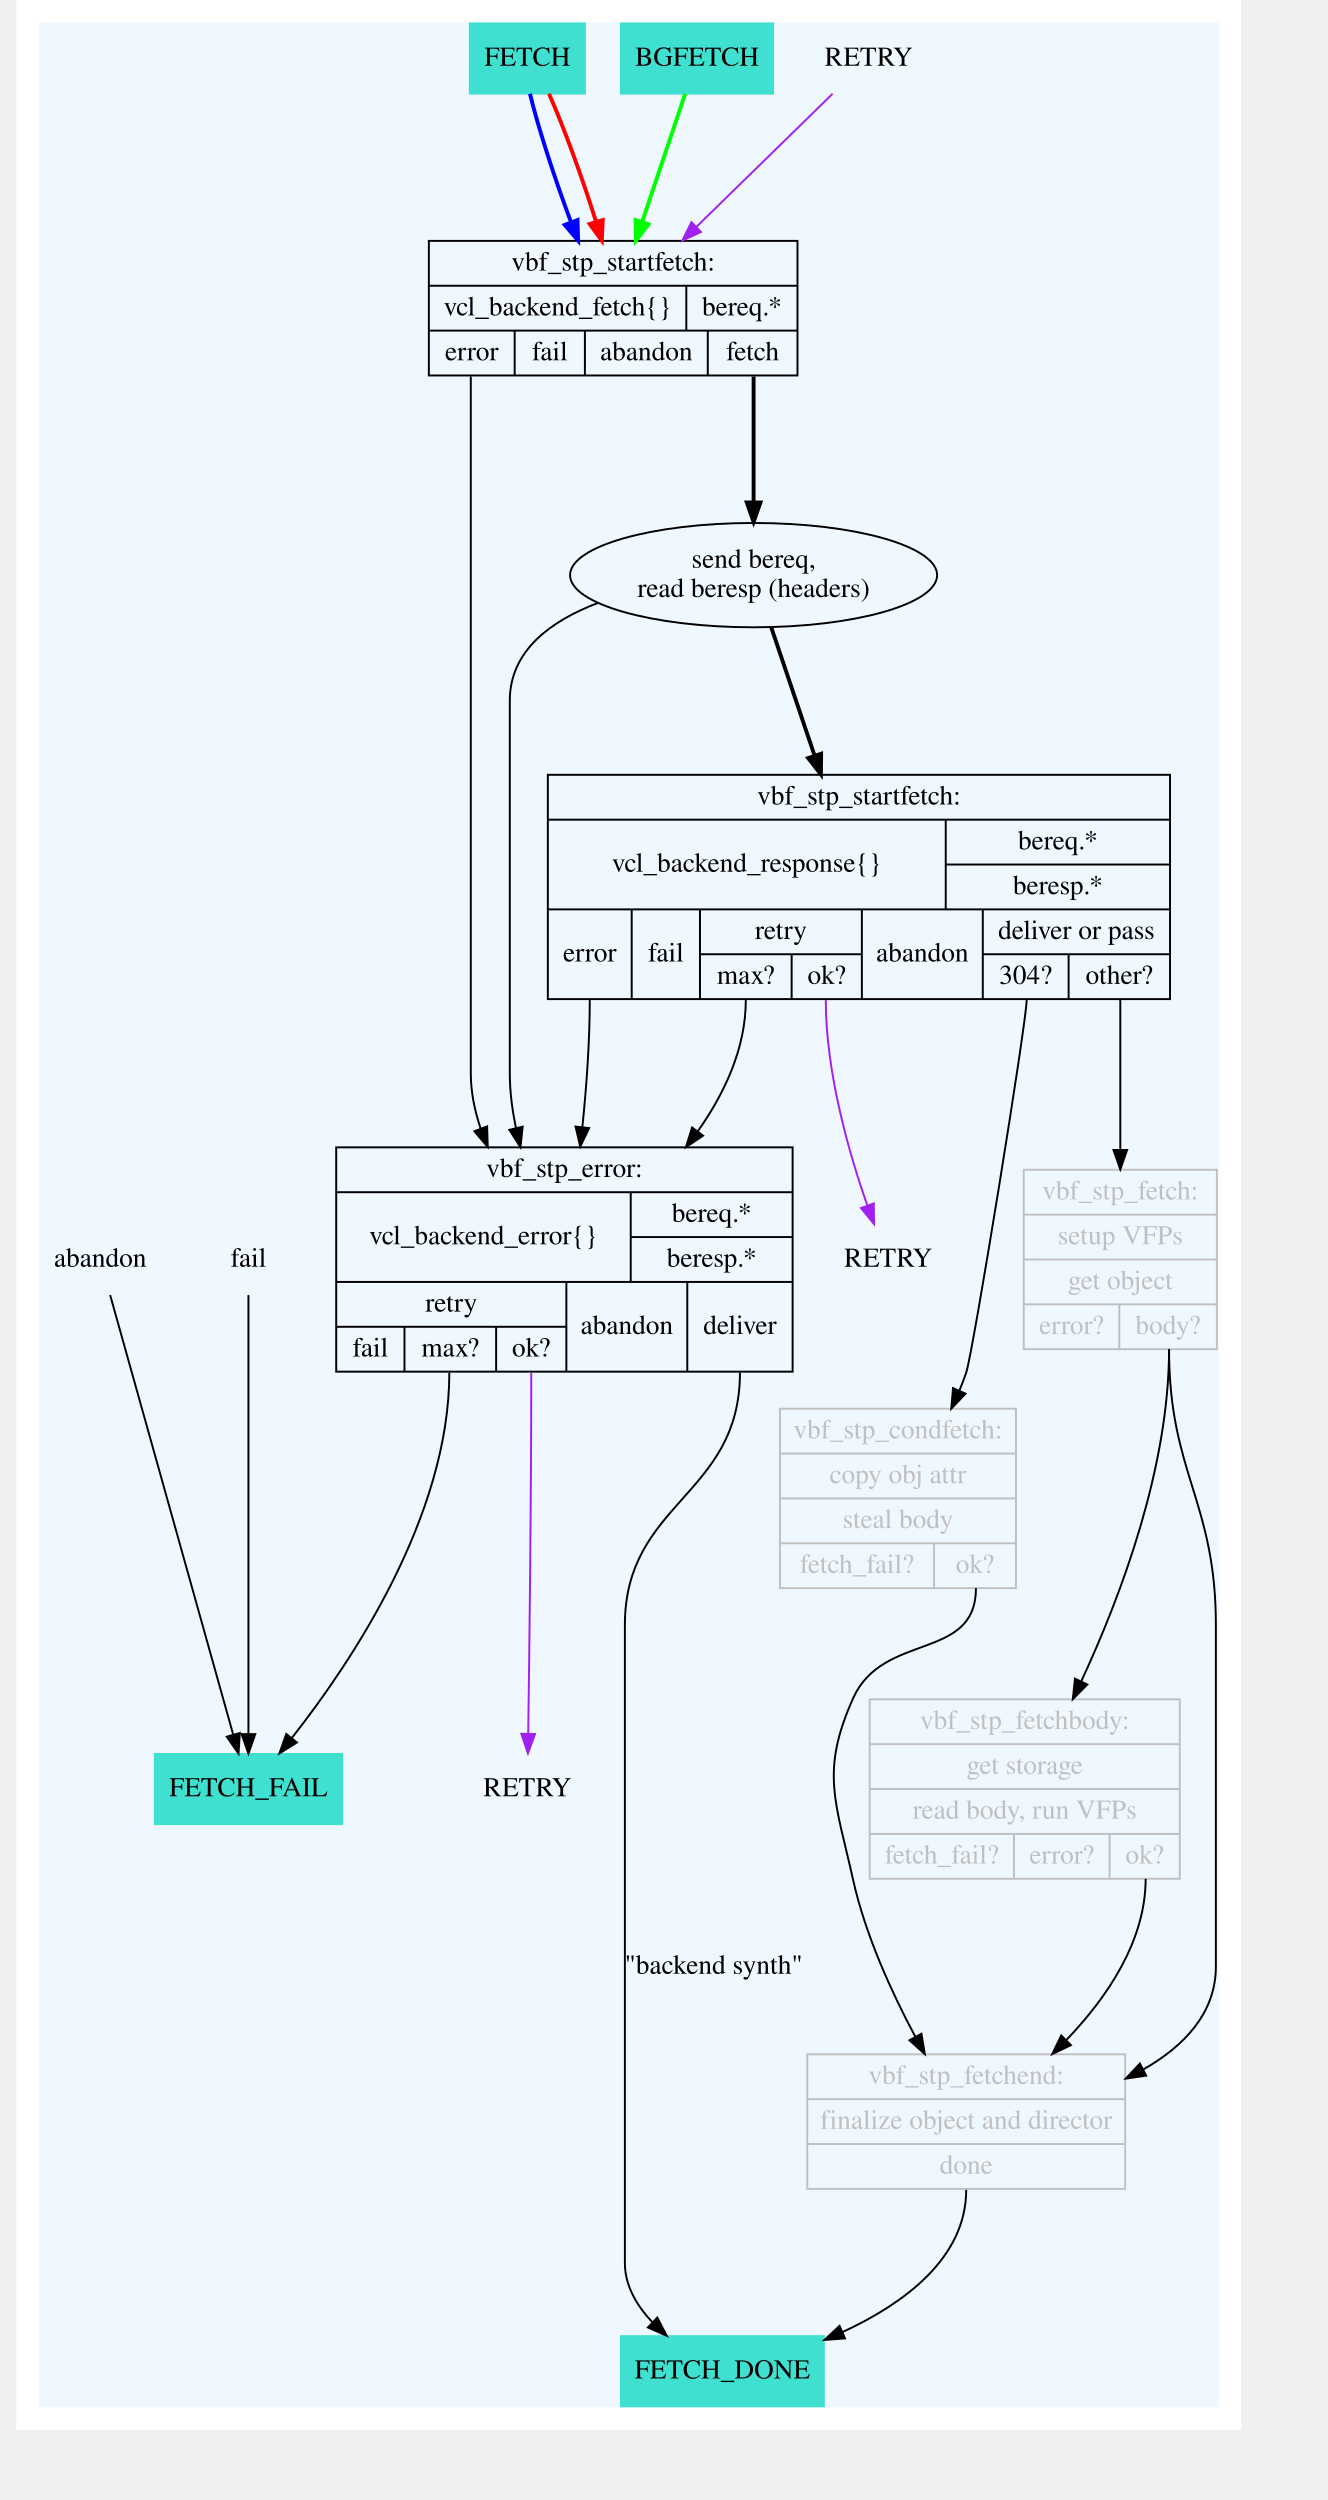
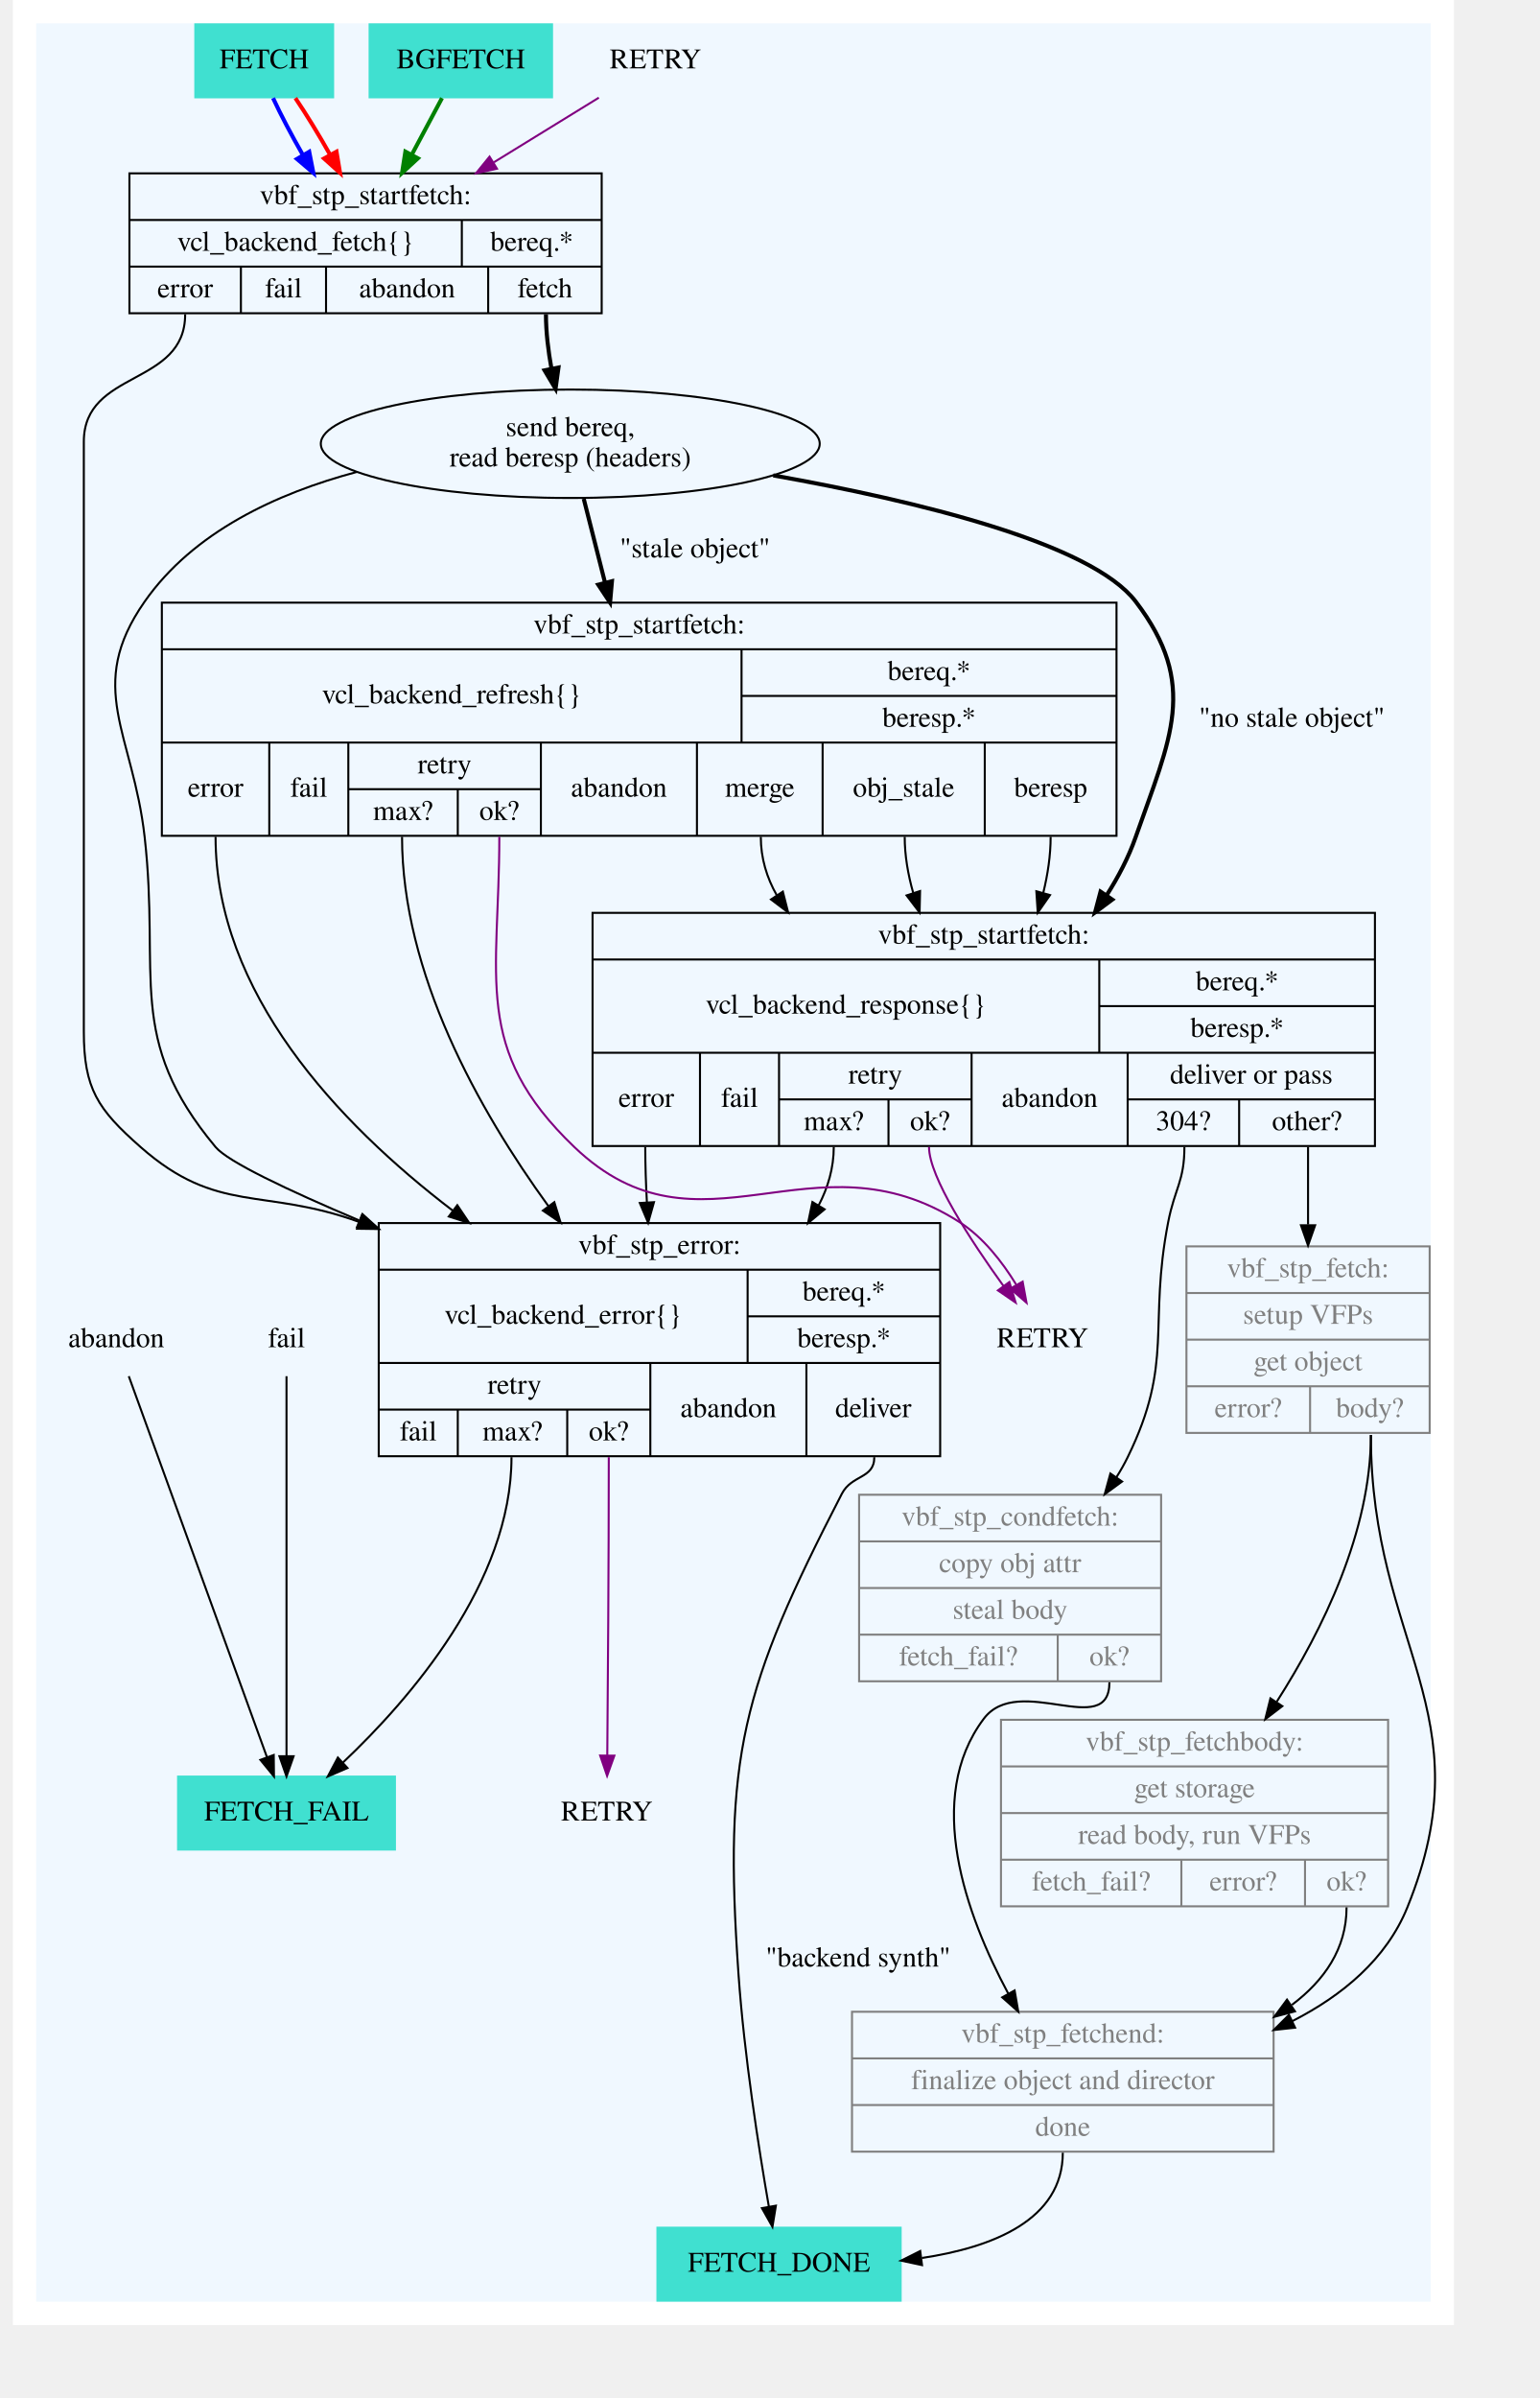
- <svg xmlns="http://www.w3.org/2000/svg" width="700pt" height="1318pt" viewBox="36.00 36.00 664.00 1281.74">
-   <g id="graph0" class="graph" transform="scale(1 1) rotate(0) translate(40 1277.74)">
-     <polygon fill="#ffffff" stroke="transparent" points="-4,4 -4,-1241.74 624,-1241.74 624,4 -4,4" />
+ <svg xmlns="http://www.w3.org/2000/svg" width="783pt" height="1219pt" viewBox="36.00 36.00 747.00 1182.74">
+   <g id="graph0" class="graph" transform="scale(1 1) rotate(0) translate(40 1178.74)">
+     <polygon fill="white" stroke="transparent" points="-4,4 -4,-1142.74 707,-1142.74 707,4 -4,4" />
    <g id="clust1" class="cluster">
-       <polygon fill="#f0f8ff" stroke="#f0f8ff" points="8,-8 8,-1229.74 612,-1229.74 612,-8 8,-8" />
+       <polygon fill="aliceblue" stroke="aliceblue" points="8,-8 8,-1130.74 695,-1130.74 695,-8 8,-8" />
    </g>
    <g id="node1" class="node">
-       <text text-anchor="middle" x="433" y="-1208.04" font-family="Times,serif" font-size="14.00" fill="#000000">RETRY</text>
+       <text text-anchor="middle" x="313" y="-1109.04" font-family="Times,serif" font-size="14.00">RETRY</text>
    </g>
    <g id="node4" class="node">
-       <polygon fill="none" stroke="#000000" points="207.5,-1049.24 207.5,-1118.24 396.5,-1118.24 396.5,-1049.24 207.5,-1049.24" />
-       <text text-anchor="middle" x="302" y="-1103.04" font-family="Times,serif" font-size="14.00" fill="#000000">vbf_stp_startfetch:</text>
-       <polyline fill="none" stroke="#000000" points="207.5,-1095.24 396.5,-1095.24 " />
-       <text text-anchor="middle" x="273.5" y="-1080.04" font-family="Times,serif" font-size="14.00" fill="#000000">vcl_backend_fetch{}</text>
-       <polyline fill="none" stroke="#000000" points="339.5,-1072.24 339.5,-1095.24 " />
-       <text text-anchor="middle" x="368" y="-1080.04" font-family="Times,serif" font-size="14.00" fill="#000000">bereq.*</text>
-       <polyline fill="none" stroke="#000000" points="207.5,-1072.24 396.5,-1072.24 " />
-       <text text-anchor="middle" x="229.5" y="-1057.04" font-family="Times,serif" font-size="14.00" fill="#000000">error</text>
-       <polyline fill="none" stroke="#000000" points="251.5,-1049.24 251.5,-1072.24 " />
-       <text text-anchor="middle" x="269.5" y="-1057.04" font-family="Times,serif" font-size="14.00" fill="#000000">fail</text>
-       <polyline fill="none" stroke="#000000" points="287.5,-1049.24 287.5,-1072.24 " />
-       <text text-anchor="middle" x="319" y="-1057.04" font-family="Times,serif" font-size="14.00" fill="#000000">abandon</text>
-       <polyline fill="none" stroke="#000000" points="350.5,-1049.24 350.5,-1072.24 " />
-       <text text-anchor="middle" x="373.5" y="-1057.04" font-family="Times,serif" font-size="14.00" fill="#000000">fetch</text>
+       <polygon fill="none" stroke="black" points="53.5,-988.24 53.5,-1057.24 286.5,-1057.24 286.5,-988.24 53.5,-988.24" />
+       <text text-anchor="middle" x="170" y="-1042.04" font-family="Times,serif" font-size="14.00">vbf_stp_startfetch:</text>
+       <polyline fill="none" stroke="black" points="53.5,-1034.24 286.5,-1034.24 " />
+       <text text-anchor="middle" x="135.5" y="-1019.04" font-family="Times,serif" font-size="14.00">vcl_backend_fetch{}</text>
+       <polyline fill="none" stroke="black" points="217.5,-1011.24 217.5,-1034.24 " />
+       <text text-anchor="middle" x="252" y="-1019.04" font-family="Times,serif" font-size="14.00">bereq.*</text>
+       <polyline fill="none" stroke="black" points="53.5,-1011.24 286.5,-1011.24 " />
+       <text text-anchor="middle" x="81" y="-996.04" font-family="Times,serif" font-size="14.00">error</text>
+       <polyline fill="none" stroke="black" points="108.5,-988.24 108.5,-1011.24 " />
+       <text text-anchor="middle" x="129.5" y="-996.04" font-family="Times,serif" font-size="14.00">fail</text>
+       <polyline fill="none" stroke="black" points="150.5,-988.24 150.5,-1011.24 " />
+       <text text-anchor="middle" x="190.5" y="-996.04" font-family="Times,serif" font-size="14.00">abandon</text>
+       <polyline fill="none" stroke="black" points="230.5,-988.24 230.5,-1011.24 " />
+       <text text-anchor="middle" x="258.5" y="-996.04" font-family="Times,serif" font-size="14.00">fetch</text>
    </g>
    <g id="edge4" class="edge">
-       <path fill="none" stroke="#a020f0" d="M414.509,-1193.672C396.421,-1175.998 368.223,-1148.447 344.583,-1125.348" />
-       <polygon fill="#a020f0" stroke="#a020f0" points="347.008,-1122.824 337.409,-1118.339 342.116,-1127.831 347.008,-1122.824" />
+       <path fill="none" stroke="purple" d="M285.09,-1094.56C270.28,-1085.45 251.44,-1073.86 233.31,-1062.7" />
+       <polygon fill="purple" stroke="purple" points="234.84,-1059.53 224.49,-1057.27 231.17,-1065.49 234.84,-1059.53" />
    </g>
    <g id="node2" class="node">
-       <polygon fill="#40e0d0" stroke="#40e0d0" points="384,-1229.74 306,-1229.74 306,-1193.74 384,-1193.74 384,-1229.74" />
-       <text text-anchor="middle" x="345" y="-1208.04" font-family="Times,serif" font-size="14.00" fill="#000000">BGFETCH</text>
+       <polygon fill="turquoise" stroke="turquoise" points="262,-1130.74 172,-1130.74 172,-1094.74 262,-1094.74 262,-1130.74" />
+       <text text-anchor="middle" x="217" y="-1109.04" font-family="Times,serif" font-size="14.00">BGFETCH</text>
    </g>
    <g id="edge1" class="edge">
-       <path fill="none" stroke="#00ff00" stroke-width="2" d="M338.93,-1193.672C333.223,-1176.684 324.451,-1150.57 316.887,-1128.056" />
-       <polygon fill="#00ff00" stroke="#00ff00" stroke-width="2" points="320.125,-1126.703 313.623,-1118.339 313.49,-1128.933 320.125,-1126.703" />
+       <path fill="none" stroke="green" stroke-width="2" d="M207.71,-1094.35C203.41,-1086.3 198.09,-1076.34 192.82,-1066.47" />
+       <polygon fill="green" stroke="green" stroke-width="2" points="195.82,-1064.65 188.02,-1057.48 189.65,-1067.95 195.82,-1064.65" />
    </g>
    <g id="node3" class="node">
-       <polygon fill="#40e0d0" stroke="#40e0d0" points="287.5,-1229.74 228.5,-1229.74 228.5,-1193.74 287.5,-1193.74 287.5,-1229.74" />
-       <text text-anchor="middle" x="258" y="-1208.04" font-family="Times,serif" font-size="14.00" fill="#000000">FETCH</text>
+       <polygon fill="turquoise" stroke="turquoise" points="154,-1130.74 86,-1130.74 86,-1094.74 154,-1094.74 154,-1130.74" />
+       <text text-anchor="middle" x="120" y="-1109.04" font-family="Times,serif" font-size="14.00">FETCH</text>
    </g>
    <g id="edge2" class="edge">
-       <path fill="none" stroke="#0000ff" stroke-width="2" d="M259.338,-1193.672C263.451,-1176.608 271.957,-1150.335 280.422,-1127.753" />
-       <polygon fill="#0000ff" stroke="#0000ff" stroke-width="2" points="283.72,-1128.929 284.034,-1118.339 277.184,-1126.421 283.72,-1128.929" />
+       <path fill="none" stroke="blue" stroke-width="2" d="M124.37,-1094.35C128.12,-1086.22 133.43,-1076.14 139.15,-1066.17" />
+       <polygon fill="blue" stroke="blue" stroke-width="2" points="142.2,-1067.88 144.24,-1057.48 136.16,-1064.34 142.2,-1067.88" />
    </g>
    <g id="edge3" class="edge">
-       <path fill="none" stroke="#ff0000" stroke-width="2" d="M269.084,-1193.672C276.668,-1176.684 286.174,-1150.57 293.224,-1128.056" />
-       <polygon fill="#ff0000" stroke="#ff0000" stroke-width="2" points="296.618,-1128.924 296.179,-1118.339 289.921,-1126.888 296.618,-1128.924" />
+       <path fill="none" stroke="red" stroke-width="2" d="M135.38,-1094.35C140.83,-1086.3 146.9,-1076.34 152.47,-1066.47" />
+       <polygon fill="red" stroke="red" stroke-width="2" points="155.66,-1067.93 157.41,-1057.48 149.53,-1064.56 155.66,-1067.93" />
    </g>
    <g id="node5" class="node">
-       <polygon fill="none" stroke="#000000" points="160,-538.5 160,-653.5 394,-653.5 394,-538.5 160,-538.5" />
-       <text text-anchor="middle" x="277" y="-638.3" font-family="Times,serif" font-size="14.00" fill="#000000">vbf_stp_error:</text>
-       <polyline fill="none" stroke="#000000" points="160,-630.5 394,-630.5 " />
-       <text text-anchor="middle" x="235.5" y="-603.8" font-family="Times,serif" font-size="14.00" fill="#000000">vcl_backend_error{}</text>
-       <polyline fill="none" stroke="#000000" points="311,-584.5 311,-630.5 " />
-       <text text-anchor="middle" x="352.5" y="-615.3" font-family="Times,serif" font-size="14.00" fill="#000000">bereq.*</text>
-       <polyline fill="none" stroke="#000000" points="311,-607.5 394,-607.5 " />
-       <text text-anchor="middle" x="352.5" y="-592.3" font-family="Times,serif" font-size="14.00" fill="#000000">beresp.*</text>
-       <polyline fill="none" stroke="#000000" points="160,-584.5 394,-584.5 " />
-       <text text-anchor="middle" x="219" y="-569.3" font-family="Times,serif" font-size="14.00" fill="#000000">retry</text>
-       <polyline fill="none" stroke="#000000" points="160,-561.5 278,-561.5 " />
-       <text text-anchor="middle" x="177.5" y="-546.3" font-family="Times,serif" font-size="14.00" fill="#000000">fail</text>
-       <polyline fill="none" stroke="#000000" points="195,-538.5 195,-561.5 " />
-       <text text-anchor="middle" x="218.5" y="-546.3" font-family="Times,serif" font-size="14.00" fill="#000000">max?</text>
-       <polyline fill="none" stroke="#000000" points="242,-538.5 242,-561.5 " />
-       <text text-anchor="middle" x="260" y="-546.3" font-family="Times,serif" font-size="14.00" fill="#000000">ok?</text>
-       <polyline fill="none" stroke="#000000" points="278,-538.5 278,-584.5 " />
-       <text text-anchor="middle" x="309" y="-557.8" font-family="Times,serif" font-size="14.00" fill="#000000">abandon</text>
-       <polyline fill="none" stroke="#000000" points="340,-538.5 340,-584.5 " />
-       <text text-anchor="middle" x="367" y="-557.8" font-family="Times,serif" font-size="14.00" fill="#000000">deliver</text>
+       <polygon fill="none" stroke="black" points="176.5,-424.5 176.5,-539.5 453.5,-539.5 453.5,-424.5 176.5,-424.5" />
+       <text text-anchor="middle" x="315" y="-524.3" font-family="Times,serif" font-size="14.00">vbf_stp_error:</text>
+       <polyline fill="none" stroke="black" points="176.5,-516.5 453.5,-516.5 " />
+       <text text-anchor="middle" x="267.5" y="-489.8" font-family="Times,serif" font-size="14.00">vcl_backend_error{}</text>
+       <polyline fill="none" stroke="black" points="358.5,-470.5 358.5,-516.5 " />
+       <text text-anchor="middle" x="406" y="-501.3" font-family="Times,serif" font-size="14.00">bereq.*</text>
+       <polyline fill="none" stroke="black" points="358.5,-493.5 453.5,-493.5 " />
+       <text text-anchor="middle" x="406" y="-478.3" font-family="Times,serif" font-size="14.00">beresp.*</text>
+       <polyline fill="none" stroke="black" points="176.5,-470.5 453.5,-470.5 " />
+       <text text-anchor="middle" x="243.5" y="-455.3" font-family="Times,serif" font-size="14.00">retry</text>
+       <polyline fill="none" stroke="black" points="176.5,-447.5 310.5,-447.5 " />
+       <text text-anchor="middle" x="196" y="-432.3" font-family="Times,serif" font-size="14.00">fail</text>
+       <polyline fill="none" stroke="black" points="215.5,-424.5 215.5,-447.5 " />
+       <text text-anchor="middle" x="242.5" y="-432.3" font-family="Times,serif" font-size="14.00">max?</text>
+       <polyline fill="none" stroke="black" points="269.5,-424.5 269.5,-447.5 " />
+       <text text-anchor="middle" x="290" y="-432.3" font-family="Times,serif" font-size="14.00">ok?</text>
+       <polyline fill="none" stroke="black" points="310.5,-424.5 310.5,-470.5 " />
+       <text text-anchor="middle" x="349" y="-443.8" font-family="Times,serif" font-size="14.00">abandon</text>
+       <polyline fill="none" stroke="black" points="387.5,-424.5 387.5,-470.5 " />
+       <text text-anchor="middle" x="420.5" y="-443.8" font-family="Times,serif" font-size="14.00">deliver</text>
    </g>
    <g id="edge5" class="edge">
-       <path fill="none" stroke="#000000" d="M229,-1048.74C229,-1032.073 229,-1027.907 229,-1011.24 229,-1011.24 229,-1011.24 229,-691.5 229,-681.928 230.949,-672.337 234.061,-663.122" />
-       <polygon fill="#000000" stroke="#000000" points="237.372,-664.262 237.692,-653.672 230.838,-661.751 237.372,-664.262" />
+       <path fill="none" stroke="black" d="M81,-987.74C81,-952.04 31,-960.57 31,-924.87 31,-924.87 31,-924.87 31,-634 31,-605.78 37.82,-595.66 59,-577 97.07,-543.46 119.32,-557.34 167,-540 167.1,-539.96 167.19,-539.93 167.29,-539.89" />
+       <polygon fill="black" stroke="black" points="168.22,-543.28 176.41,-536.56 165.81,-536.71 168.22,-543.28" />
    </g>
    <g id="node6" class="node">
-       <ellipse fill="none" stroke="#000000" cx="374" cy="-946.87" rx="94.09" ry="26.741" />
-       <text text-anchor="middle" x="374" y="-950.67" font-family="Times,serif" font-size="14.00" fill="#000000">send bereq,</text>
-       <text text-anchor="middle" x="374" y="-935.67" font-family="Times,serif" font-size="14.00" fill="#000000">read beresp (headers)</text>
+       <ellipse fill="none" stroke="black" cx="271" cy="-923.87" rx="123.07" ry="26.74" />
+       <text text-anchor="middle" x="271" y="-927.67" font-family="Times,serif" font-size="14.00">send bereq,</text>
+       <text text-anchor="middle" x="271" y="-912.67" font-family="Times,serif" font-size="14.00">read beresp (headers)</text>
    </g>
    <g id="edge6" class="edge">
-       <path fill="none" stroke="#000000" stroke-width="2" d="M374,-1048.74C374,-1027.401 374,-1003.548 374,-984.29" />
-       <polygon fill="#000000" stroke="#000000" stroke-width="2" points="377.5,-984.11 374,-974.11 370.5,-984.11 377.5,-984.11" />
+       <path fill="none" stroke="black" stroke-width="2" d="M259,-987.74C259,-978.95 260.14,-969.6 261.73,-960.86" />
+       <polygon fill="black" stroke="black" stroke-width="2" points="265.18,-961.46 263.74,-950.97 258.32,-960.07 265.18,-961.46" />
+     </g>
+     <g id="node14" class="node">
+       <polygon fill="turquoise" stroke="turquoise" points="434,-44 314,-44 314,-8 434,-8 434,-44" />
+       <text text-anchor="middle" x="374" y="-22.3" font-family="Times,serif" font-size="14.00">FETCH_DONE</text>
+     </g>
+     <g id="edge27" class="edge">
+       <path fill="none" stroke="black" d="M421,-424C421,-413.3 409.91,-415.51 405,-406 355.61,-310.24 346.47,-276.48 354,-169 356.81,-128.92 364.02,-82.94 368.97,-54.43" />
+       <polygon fill="black" stroke="black" points="372.45,-54.86 370.75,-44.41 365.56,-53.64 372.45,-54.86" />
+       <text text-anchor="middle" x="413" y="-172.8" font-family="Times,serif" font-size="14.00">"backend synth"</text>
+     </g>
+     <g id="node16" class="node">
+       <polygon fill="turquoise" stroke="turquoise" points="184.5,-266.5 77.5,-266.5 77.5,-230.5 184.5,-230.5 184.5,-266.5" />
+       <text text-anchor="middle" x="131" y="-244.8" font-family="Times,serif" font-size="14.00">FETCH_FAIL</text>
+     </g>
+     <g id="edge29" class="edge">
+       <path fill="none" stroke="black" d="M242,-424C242,-362.17 191.78,-304.57 158.9,-273.48" />
+       <polygon fill="black" stroke="black" points="161.08,-270.73 151.36,-266.53 156.34,-275.88 161.08,-270.73" />
+     </g>
+     <g id="node17" class="node">
+       <text text-anchor="middle" x="289" y="-244.8" font-family="Times,serif" font-size="14.00">RETRY</text>
+     </g>
+     <g id="edge28" class="edge">
+       <path fill="none" stroke="purple" d="M290,-424C290,-372.06 289.55,-311.42 289.26,-277.04" />
+       <polygon fill="purple" stroke="purple" points="292.75,-276.81 289.17,-266.84 285.75,-276.87 292.75,-276.81" />
+     </g>
+     <g id="edge8" class="edge">
+       <path fill="none" stroke="black" d="M165.67,-909.96C126.15,-899.42 85.02,-880.37 61,-846 31.47,-803.74 55.22,-781.23 61,-730 68.83,-660.68 51.32,-630.57 96,-577 102.02,-569.78 131.37,-555.84 166.72,-540.86" />
+       <polygon fill="black" stroke="black" points="168.46,-543.93 176.32,-536.83 165.75,-537.47 168.46,-543.93" />
+     </g>
+     <g id="node7" class="node">
+       <polygon fill="none" stroke="black" points="282,-577.5 282,-692.5 668,-692.5 668,-577.5 282,-577.5" />
+       <text text-anchor="middle" x="475" y="-677.3" font-family="Times,serif" font-size="14.00">vbf_stp_startfetch:</text>
+       <polyline fill="none" stroke="black" points="282,-669.5 668,-669.5 " />
+       <text text-anchor="middle" x="407" y="-642.8" font-family="Times,serif" font-size="14.00">vcl_backend_response{}</text>
+       <polyline fill="none" stroke="black" points="532,-623.5 532,-669.5 " />
+       <text text-anchor="middle" x="600" y="-654.3" font-family="Times,serif" font-size="14.00">bereq.*</text>
+       <polyline fill="none" stroke="black" points="532,-646.5 668,-646.5 " />
+       <text text-anchor="middle" x="600" y="-631.3" font-family="Times,serif" font-size="14.00">beresp.*</text>
+       <polyline fill="none" stroke="black" points="282,-623.5 668,-623.5 " />
+       <text text-anchor="middle" x="308.5" y="-596.8" font-family="Times,serif" font-size="14.00">error</text>
+       <polyline fill="none" stroke="black" points="335,-577.5 335,-623.5 " />
+       <text text-anchor="middle" x="354.5" y="-596.8" font-family="Times,serif" font-size="14.00">fail</text>
+       <polyline fill="none" stroke="black" points="374,-577.5 374,-623.5 " />
+       <text text-anchor="middle" x="421.5" y="-608.3" font-family="Times,serif" font-size="14.00">retry</text>
+       <polyline fill="none" stroke="black" points="374,-600.5 469,-600.5 " />
+       <text text-anchor="middle" x="401" y="-585.3" font-family="Times,serif" font-size="14.00">max?</text>
+       <polyline fill="none" stroke="black" points="428,-577.5 428,-600.5 " />
+       <text text-anchor="middle" x="448.5" y="-585.3" font-family="Times,serif" font-size="14.00">ok?</text>
+       <polyline fill="none" stroke="black" points="469,-577.5 469,-623.5 " />
+       <text text-anchor="middle" x="507.5" y="-596.8" font-family="Times,serif" font-size="14.00">abandon</text>
+       <polyline fill="none" stroke="black" points="546,-577.5 546,-623.5 " />
+       <text text-anchor="middle" x="607" y="-608.3" font-family="Times,serif" font-size="14.00">deliver or pass</text>
+       <polyline fill="none" stroke="black" points="546,-600.5 668,-600.5 " />
+       <text text-anchor="middle" x="573.5" y="-585.3" font-family="Times,serif" font-size="14.00">304?</text>
+       <polyline fill="none" stroke="black" points="601,-577.5 601,-600.5 " />
+       <text text-anchor="middle" x="634.5" y="-585.3" font-family="Times,serif" font-size="14.00">other?</text>
+     </g>
+     <g id="edge7" class="edge">
+       <path fill="none" stroke="black" stroke-width="2" d="M371.16,-908.26C441.95,-895.65 528,-874.88 550,-846 581.24,-804.99 567.03,-778.66 550,-730 546.49,-719.97 541.41,-710.21 535.52,-701.01" />
+       <polygon fill="black" stroke="black" stroke-width="2" points="538.41,-699.04 529.91,-692.73 532.62,-702.97 538.41,-699.04" />
+       <text text-anchor="middle" x="627" y="-784.3" font-family="Times,serif" font-size="14.00">"no stale object"</text>
+     </g>
+     <g id="node8" class="node">
+       <polygon fill="none" stroke="black" points="69.5,-730.5 69.5,-845.5 540.5,-845.5 540.5,-730.5 69.5,-730.5" />
+       <text text-anchor="middle" x="305" y="-830.3" font-family="Times,serif" font-size="14.00">vbf_stp_startfetch:</text>
+       <polyline fill="none" stroke="black" points="69.5,-822.5 540.5,-822.5 " />
+       <text text-anchor="middle" x="212.5" y="-795.8" font-family="Times,serif" font-size="14.00">vcl_backend_refresh{}</text>
+       <polyline fill="none" stroke="black" points="355.5,-776.5 355.5,-822.5 " />
+       <text text-anchor="middle" x="448" y="-807.3" font-family="Times,serif" font-size="14.00">bereq.*</text>
+       <polyline fill="none" stroke="black" points="355.5,-799.5 540.5,-799.5 " />
+       <text text-anchor="middle" x="448" y="-784.3" font-family="Times,serif" font-size="14.00">beresp.*</text>
+       <polyline fill="none" stroke="black" points="69.5,-776.5 540.5,-776.5 " />
+       <text text-anchor="middle" x="96" y="-749.8" font-family="Times,serif" font-size="14.00">error</text>
+       <polyline fill="none" stroke="black" points="122.5,-730.5 122.5,-776.5 " />
+       <text text-anchor="middle" x="142" y="-749.8" font-family="Times,serif" font-size="14.00">fail</text>
+       <polyline fill="none" stroke="black" points="161.5,-730.5 161.5,-776.5 " />
+       <text text-anchor="middle" x="209" y="-761.3" font-family="Times,serif" font-size="14.00">retry</text>
+       <polyline fill="none" stroke="black" points="161.5,-753.5 256.5,-753.5 " />
+       <text text-anchor="middle" x="188.5" y="-738.3" font-family="Times,serif" font-size="14.00">max?</text>
+       <polyline fill="none" stroke="black" points="215.5,-730.5 215.5,-753.5 " />
+       <text text-anchor="middle" x="236" y="-738.3" font-family="Times,serif" font-size="14.00">ok?</text>
+       <polyline fill="none" stroke="black" points="256.5,-730.5 256.5,-776.5 " />
+       <text text-anchor="middle" x="295" y="-749.8" font-family="Times,serif" font-size="14.00">abandon</text>
+       <polyline fill="none" stroke="black" points="333.5,-730.5 333.5,-776.5 " />
+       <text text-anchor="middle" x="364.5" y="-749.8" font-family="Times,serif" font-size="14.00">merge</text>
+       <polyline fill="none" stroke="black" points="395.5,-730.5 395.5,-776.5 " />
+       <text text-anchor="middle" x="435.5" y="-749.8" font-family="Times,serif" font-size="14.00">obj_stale</text>
+       <polyline fill="none" stroke="black" points="475.5,-730.5 475.5,-776.5 " />
+       <text text-anchor="middle" x="508" y="-749.8" font-family="Times,serif" font-size="14.00">beresp</text>
+     </g>
+     <g id="edge9" class="edge">
+       <path fill="none" stroke="black" stroke-width="2" d="M277.64,-896.74C280.65,-884.87 284.37,-870.23 288.08,-855.61" />
+       <polygon fill="black" stroke="black" stroke-width="2" points="291.57,-856.08 290.64,-845.53 284.79,-854.36 291.57,-856.08" />
+       <text text-anchor="middle" x="332.5" y="-867.8" font-family="Times,serif" font-size="14.00">"stale object"</text>
+     </g>
+     <g id="edge16" class="edge">
+       <path fill="none" stroke="black" d="M308,-577C308,-568.2 308.31,-558.95 308.8,-549.83" />
+       <polygon fill="black" stroke="black" points="312.3,-549.81 309.42,-539.62 305.32,-549.39 312.3,-549.81" />
+     </g>
+     <g id="edge18" class="edge">
+       <path fill="none" stroke="black" d="M401,-577C401,-566.71 398.16,-557.06 393.52,-548.16" />
+       <polygon fill="black" stroke="black" points="396.47,-546.27 388.31,-539.5 390.47,-549.88 396.47,-546.27" />
+     </g>
+     <g id="node9" class="node">
+       <text text-anchor="middle" x="504" y="-478.3" font-family="Times,serif" font-size="14.00">RETRY</text>
+     </g>
+     <g id="edge17" class="edge">
+       <path fill="none" stroke="purple" d="M448,-577C448,-562.26 468.58,-530.85 484.78,-508.4" />
+       <polygon fill="purple" stroke="purple" points="487.64,-510.42 490.73,-500.28 481.99,-506.28 487.64,-510.42" />
+     </g>
+     <g id="node10" class="node">
+       <polygon fill="none" stroke="grey" points="413.5,-313.5 413.5,-405.5 562.5,-405.5 562.5,-313.5 413.5,-313.5" />
+       <text text-anchor="middle" x="488" y="-390.3" font-family="Times,serif" font-size="14.00" fill="grey">vbf_stp_condfetch:</text>
+       <polyline fill="none" stroke="grey" points="413.5,-382.5 562.5,-382.5 " />
+       <text text-anchor="middle" x="488" y="-367.3" font-family="Times,serif" font-size="14.00" fill="grey">copy obj attr</text>
+       <polyline fill="none" stroke="grey" points="413.5,-359.5 562.5,-359.5 " />
+       <text text-anchor="middle" x="488" y="-344.3" font-family="Times,serif" font-size="14.00" fill="grey">steal body</text>
+       <polyline fill="none" stroke="grey" points="413.5,-336.5 562.5,-336.5 " />
+       <text text-anchor="middle" x="462.5" y="-321.3" font-family="Times,serif" font-size="14.00" fill="grey">fetch_fail?</text>
+       <polyline fill="none" stroke="grey" points="511.5,-313.5 511.5,-336.5 " />
+       <text text-anchor="middle" x="537" y="-321.3" font-family="Times,serif" font-size="14.00" fill="grey">ok?</text>
+     </g>
+     <g id="edge19" class="edge">
+       <path fill="none" stroke="black" d="M574,-577C574,-560.18 569.21,-556.52 566,-540 556.03,-488.64 569.01,-470.98 546,-424 544.36,-420.65 542.49,-417.35 540.45,-414.13" />
+       <polygon fill="black" stroke="black" points="543.24,-412.01 534.68,-405.76 537.48,-415.98 543.24,-412.01" />
+     </g>
+     <g id="node11" class="node">
+       <polygon fill="none" stroke="grey" points="575,-436 575,-528 695,-528 695,-436 575,-436" />
+       <text text-anchor="middle" x="635" y="-512.8" font-family="Times,serif" font-size="14.00" fill="grey">vbf_stp_fetch:</text>
+       <polyline fill="none" stroke="grey" points="575,-505 695,-505 " />
+       <text text-anchor="middle" x="635" y="-489.8" font-family="Times,serif" font-size="14.00" fill="grey">setup VFPs</text>
+       <polyline fill="none" stroke="grey" points="575,-482 695,-482 " />
+       <text text-anchor="middle" x="635" y="-466.8" font-family="Times,serif" font-size="14.00" fill="grey">get object</text>
+       <polyline fill="none" stroke="grey" points="575,-459 695,-459 " />
+       <text text-anchor="middle" x="605.5" y="-443.8" font-family="Times,serif" font-size="14.00" fill="grey">error?</text>
+       <polyline fill="none" stroke="grey" points="636,-436 636,-459 " />
+       <text text-anchor="middle" x="665.5" y="-443.8" font-family="Times,serif" font-size="14.00" fill="grey">body?</text>
+     </g>
+     <g id="edge20" class="edge">
+       <path fill="none" stroke="black" d="M635,-577C635,-564.63 635,-551.35 635,-538.78" />
+       <polygon fill="black" stroke="black" points="638.5,-538.42 635,-528.42 631.5,-538.42 638.5,-538.42" />
+     </g>
+     <g id="edge10" class="edge">
+       <path fill="none" stroke="black" d="M96,-730C96,-653.23 155.96,-589.18 213.13,-545.55" />
+       <polygon fill="black" stroke="black" points="215.26,-548.32 221.17,-539.53 211.07,-542.72 215.26,-548.32" />
+     </g>
+     <g id="edge12" class="edge">
+       <path fill="none" stroke="black" d="M188,-730C188,-662.68 225.77,-595.32 260.12,-547.99" />
+       <polygon fill="black" stroke="black" points="263.13,-549.81 266.26,-539.69 257.5,-545.65 263.13,-549.81" />
+     </g>
+     <g id="edge13" class="edge">
+       <path fill="none" stroke="black" d="M365,-730C365,-719.45 367.96,-709.83 372.91,-701.12" />
+       <polygon fill="black" stroke="black" points="375.88,-702.98 378.49,-692.72 370.04,-699.11 375.88,-702.98" />
+     </g>
+     <g id="edge14" class="edge">
+       <path fill="none" stroke="black" d="M508,-730C508,-720.85 506.59,-711.48 504.36,-702.35" />
+       <polygon fill="black" stroke="black" points="507.69,-701.27 501.64,-692.58 500.95,-703.15 507.69,-701.27" />
+     </g>
+     <g id="edge15" class="edge">
+       <path fill="none" stroke="black" d="M436,-730C436,-720.79 437.62,-711.43 440.19,-702.36" />
+       <polygon fill="black" stroke="black" points="443.58,-703.26 443.34,-692.67 436.92,-701.1 443.58,-703.26" />
+     </g>
+     <g id="edge11" class="edge">
+       <path fill="none" stroke="purple" d="M236,-730C236,-660.04 222.43,-625.35 273,-577 335.18,-517.55 390.56,-586.41 463,-540 474.71,-532.5 484.12,-520.37 490.96,-509.22" />
+       <polygon fill="purple" stroke="purple" points="494.19,-510.63 496.1,-500.21 488.1,-507.17 494.19,-510.63" />
    </g>
    <g id="node13" class="node">
-       <polygon fill="#40e0d0" stroke="#40e0d0" points="410,-44 306,-44 306,-8 410,-8 410,-44" />
-       <text text-anchor="middle" x="358" y="-22.3" font-family="Times,serif" font-size="14.00" fill="#000000">FETCH_DONE</text>
-     </g>
-     <g id="edge20" class="edge">
-       <path fill="none" stroke="#000000" d="M367,-538C367,-474.752 308,-471.748 308,-408.5 308,-408.5 308,-408.5 308,-81.5 308,-69.864 314.141,-59.568 322.119,-51.101" />
-       <polygon fill="#000000" stroke="#000000" points="324.622,-53.551 329.495,-44.143 319.819,-48.459 324.622,-53.551" />
-       <text text-anchor="middle" x="353.5" y="-229.8" font-family="Times,serif" font-size="14.00" fill="#000000">"backend synth"</text>
+       <polygon fill="none" stroke="grey" points="410,-81.5 410,-150.5 618,-150.5 618,-81.5 410,-81.5" />
+       <text text-anchor="middle" x="514" y="-135.3" font-family="Times,serif" font-size="14.00" fill="grey">vbf_stp_fetchend:</text>
+       <polyline fill="none" stroke="grey" points="410,-127.5 618,-127.5 " />
+       <text text-anchor="middle" x="514" y="-112.3" font-family="Times,serif" font-size="14.00" fill="grey">finalize object and director</text>
+       <polyline fill="none" stroke="grey" points="410,-104.5 618,-104.5 " />
+       <text text-anchor="middle" x="514" y="-89.3" font-family="Times,serif" font-size="14.00" fill="grey">done</text>
+     </g>
+     <g id="edge25" class="edge">
+       <path fill="none" stroke="black" d="M537,-313C537,-284.31 492.23,-317.94 475,-295 445.45,-255.66 466.2,-198.42 487.04,-159.55" />
+       <polygon fill="black" stroke="black" points="490.23,-161.01 492.03,-150.57 484.11,-157.61 490.23,-161.01" />
+     </g>
+     <g id="node12" class="node">
+       <polygon fill="none" stroke="grey" points="483.5,-202.5 483.5,-294.5 674.5,-294.5 674.5,-202.5 483.5,-202.5" />
+       <text text-anchor="middle" x="579" y="-279.3" font-family="Times,serif" font-size="14.00" fill="grey">vbf_stp_fetchbody:</text>
+       <polyline fill="none" stroke="grey" points="483.5,-271.5 674.5,-271.5 " />
+       <text text-anchor="middle" x="579" y="-256.3" font-family="Times,serif" font-size="14.00" fill="grey">get storage</text>
+       <polyline fill="none" stroke="grey" points="483.5,-248.5 674.5,-248.5 " />
+       <text text-anchor="middle" x="579" y="-233.3" font-family="Times,serif" font-size="14.00" fill="grey">read body, run VFPs</text>
+       <polyline fill="none" stroke="grey" points="483.5,-225.5 674.5,-225.5 " />
+       <text text-anchor="middle" x="528" y="-210.3" font-family="Times,serif" font-size="14.00" fill="grey">fetch_fail?</text>
+       <polyline fill="none" stroke="grey" points="572.5,-202.5 572.5,-225.5 " />
+       <text text-anchor="middle" x="603" y="-210.3" font-family="Times,serif" font-size="14.00" fill="grey">error?</text>
+       <polyline fill="none" stroke="grey" points="633.5,-202.5 633.5,-225.5 " />
+       <text text-anchor="middle" x="654" y="-210.3" font-family="Times,serif" font-size="14.00" fill="grey">ok?</text>
+     </g>
+     <g id="edge22" class="edge">
+       <path fill="none" stroke="black" d="M666,-435C666,-387.45 642.28,-338.98 619.61,-303.52" />
+       <polygon fill="black" stroke="black" points="622.3,-301.23 613.88,-294.79 616.44,-305.07 622.3,-301.23" />
+     </g>
+     <g id="edge23" class="edge">
+       <path fill="none" stroke="black" d="M666,-435C666,-331.14 723.01,-298.26 684,-202 673.62,-176.4 651.85,-158.45 627.25,-145.89" />
+       <polygon fill="black" stroke="black" points="628.61,-142.66 618.08,-141.5 625.59,-148.97 628.61,-142.66" />
+     </g>
+     <g id="edge21" class="edge">
+       <path fill="none" stroke="black" d="M654,-202C654,-181.54 642.94,-165.87 627.04,-153.9" />
+       <polygon fill="black" stroke="black" points="628.55,-150.7 618.31,-147.98 624.62,-156.49 628.55,-150.7" />
+     </g>
+     <g id="edge24" class="edge">
+       <path fill="none" stroke="black" d="M514,-81C514,-47.81 479.32,-34.28 444.47,-29.06" />
+       <polygon fill="black" stroke="black" points="444.55,-25.54 434.19,-27.75 443.66,-32.49 444.55,-25.54" />
    </g>
    <g id="node15" class="node">
-       <polygon fill="#40e0d0" stroke="#40e0d0" points="163,-342.5 67,-342.5 67,-306.5 163,-306.5 163,-342.5" />
-       <text text-anchor="middle" x="115" y="-320.8" font-family="Times,serif" font-size="14.00" fill="#000000">FETCH_FAIL</text>
-     </g>
-     <g id="edge22" class="edge">
-       <path fill="none" stroke="#000000" d="M218,-538C218,-464.349 167.662,-389.333 137.367,-350.856" />
-       <polygon fill="#000000" stroke="#000000" points="139.861,-348.371 130.868,-342.769 134.404,-352.756 139.861,-348.371" />
-     </g>
-     <g id="node16" class="node">
-       <text text-anchor="middle" x="258" y="-320.8" font-family="Times,serif" font-size="14.00" fill="#000000">RETRY</text>
-     </g>
-     <g id="edge21" class="edge">
-       <path fill="none" stroke="#a020f0" d="M260,-538C260,-471.648 259.022,-393.701 258.434,-352.815" />
-       <polygon fill="#a020f0" stroke="#a020f0" points="261.933,-352.725 258.287,-342.777 254.934,-352.828 261.933,-352.725" />
-     </g>
-     <g id="edge8" class="edge">
-       <path fill="none" stroke="#000000" d="M294.128,-932.588C269.63,-923.27 249,-907.886 249,-882.5 249,-882.5 249,-882.5 249,-691.5 249,-682.301 250.211,-672.797 252.13,-663.514" />
-       <polygon fill="#000000" stroke="#000000" points="255.59,-664.087 254.465,-653.552 248.775,-662.489 255.59,-664.087" />
-     </g>
-     <g id="node7" class="node">
-       <polygon fill="none" stroke="#000000" points="268.5,-729.5 268.5,-844.5 587.5,-844.5 587.5,-729.5 268.5,-729.5" />
-       <text text-anchor="middle" x="428" y="-829.3" font-family="Times,serif" font-size="14.00" fill="#000000">vbf_stp_startfetch:</text>
-       <polyline fill="none" stroke="#000000" points="268.5,-821.5 587.5,-821.5 " />
-       <text text-anchor="middle" x="370.5" y="-794.8" font-family="Times,serif" font-size="14.00" fill="#000000">vcl_backend_response{}</text>
-       <polyline fill="none" stroke="#000000" points="472.5,-775.5 472.5,-821.5 " />
-       <text text-anchor="middle" x="530" y="-806.3" font-family="Times,serif" font-size="14.00" fill="#000000">bereq.*</text>
-       <polyline fill="none" stroke="#000000" points="472.5,-798.5 587.5,-798.5 " />
-       <text text-anchor="middle" x="530" y="-783.3" font-family="Times,serif" font-size="14.00" fill="#000000">beresp.*</text>
-       <polyline fill="none" stroke="#000000" points="268.5,-775.5 587.5,-775.5 " />
-       <text text-anchor="middle" x="290" y="-748.8" font-family="Times,serif" font-size="14.00" fill="#000000">error</text>
-       <polyline fill="none" stroke="#000000" points="311.5,-729.5 311.5,-775.5 " />
-       <text text-anchor="middle" x="329" y="-748.8" font-family="Times,serif" font-size="14.00" fill="#000000">fail</text>
-       <polyline fill="none" stroke="#000000" points="346.5,-729.5 346.5,-775.5 " />
-       <text text-anchor="middle" x="388" y="-760.3" font-family="Times,serif" font-size="14.00" fill="#000000">retry</text>
-       <polyline fill="none" stroke="#000000" points="346.5,-752.5 429.5,-752.5 " />
-       <text text-anchor="middle" x="370" y="-737.3" font-family="Times,serif" font-size="14.00" fill="#000000">max?</text>
-       <polyline fill="none" stroke="#000000" points="393.5,-729.5 393.5,-752.5 " />
-       <text text-anchor="middle" x="411.5" y="-737.3" font-family="Times,serif" font-size="14.00" fill="#000000">ok?</text>
-       <polyline fill="none" stroke="#000000" points="429.5,-729.5 429.5,-775.5 " />
-       <text text-anchor="middle" x="460.5" y="-748.8" font-family="Times,serif" font-size="14.00" fill="#000000">abandon</text>
-       <polyline fill="none" stroke="#000000" points="491.5,-729.5 491.5,-775.5 " />
-       <text text-anchor="middle" x="539.5" y="-760.3" font-family="Times,serif" font-size="14.00" fill="#000000">deliver or pass</text>
-       <polyline fill="none" stroke="#000000" points="491.5,-752.5 587.5,-752.5 " />
-       <text text-anchor="middle" x="513.5" y="-737.3" font-family="Times,serif" font-size="14.00" fill="#000000">304?</text>
-       <polyline fill="none" stroke="#000000" points="535.5,-729.5 535.5,-752.5 " />
-       <text text-anchor="middle" x="561.5" y="-737.3" font-family="Times,serif" font-size="14.00" fill="#000000">other?</text>
-     </g>
-     <g id="edge7" class="edge">
-       <path fill="none" stroke="#000000" stroke-width="2" d="M383.038,-920.111C389.134,-902.064 397.465,-877.399 405.301,-854.203" />
-       <polygon fill="#000000" stroke="#000000" stroke-width="2" points="408.62,-855.314 408.504,-844.719 401.988,-853.073 408.62,-855.314" />
-     </g>
-     <g id="edge9" class="edge">
-       <path fill="none" stroke="#000000" d="M290,-729C290,-707.766 288.338,-684.716 286.203,-663.861" />
-       <polygon fill="#000000" stroke="#000000" points="289.672,-663.386 285.122,-653.818 282.713,-664.135 289.672,-663.386" />
-     </g>
-     <g id="edge11" class="edge">
-       <path fill="none" stroke="#000000" d="M370,-729C370,-704.608 359.364,-681.503 345.287,-661.605" />
-       <polygon fill="#000000" stroke="#000000" points="348.076,-659.49 339.291,-653.568 342.465,-663.676 348.076,-659.49" />
-     </g>
-     <g id="node8" class="node">
-       <text text-anchor="middle" x="443" y="-592.3" font-family="Times,serif" font-size="14.00" fill="#000000">RETRY</text>
-     </g>
-     <g id="edge10" class="edge">
-       <path fill="none" stroke="#a020f0" d="M411,-729C411,-691.726 423.028,-650.165 432.335,-623.584" />
-       <polygon fill="#a020f0" stroke="#a020f0" points="435.63,-624.765 435.739,-614.17 429.047,-622.385 435.63,-624.765" />
-     </g>
-     <g id="node9" class="node">
-       <polygon fill="none" stroke="#c0c0c0" points="387.5,-427.5 387.5,-519.5 508.5,-519.5 508.5,-427.5 387.5,-427.5" />
-       <text text-anchor="middle" x="448" y="-504.3" font-family="Times,serif" font-size="14.00" fill="#c0c0c0">vbf_stp_condfetch:</text>
-       <polyline fill="none" stroke="#c0c0c0" points="387.5,-496.5 508.5,-496.5 " />
-       <text text-anchor="middle" x="448" y="-481.3" font-family="Times,serif" font-size="14.00" fill="#c0c0c0">copy obj attr</text>
-       <polyline fill="none" stroke="#c0c0c0" points="387.5,-473.5 508.5,-473.5 " />
-       <text text-anchor="middle" x="448" y="-458.3" font-family="Times,serif" font-size="14.00" fill="#c0c0c0">steal body</text>
-       <polyline fill="none" stroke="#c0c0c0" points="387.5,-450.5 508.5,-450.5 " />
-       <text text-anchor="middle" x="427" y="-435.3" font-family="Times,serif" font-size="14.00" fill="#c0c0c0">fetch_fail?</text>
-       <polyline fill="none" stroke="#c0c0c0" points="466.5,-427.5 466.5,-450.5 " />
-       <text text-anchor="middle" x="487.5" y="-435.3" font-family="Times,serif" font-size="14.00" fill="#c0c0c0">ok?</text>
-     </g>
-     <g id="edge12" class="edge">
-       <path fill="none" stroke="#000000" d="M514,-729C514,-718.25 486.474,-548.173 483,-538 481.95,-534.926 480.762,-531.823 479.474,-528.73" />
-       <polygon fill="#000000" stroke="#000000" points="482.628,-527.208 475.347,-519.511 476.239,-530.068 482.628,-527.208" />
-     </g>
-     <g id="node10" class="node">
-       <polygon fill="none" stroke="#c0c0c0" points="512.5,-550 512.5,-642 611.5,-642 611.5,-550 512.5,-550" />
-       <text text-anchor="middle" x="562" y="-626.8" font-family="Times,serif" font-size="14.00" fill="#c0c0c0">vbf_stp_fetch:</text>
-       <polyline fill="none" stroke="#c0c0c0" points="512.5,-619 611.5,-619 " />
-       <text text-anchor="middle" x="562" y="-603.8" font-family="Times,serif" font-size="14.00" fill="#c0c0c0">setup VFPs</text>
-       <polyline fill="none" stroke="#c0c0c0" points="512.5,-596 611.5,-596 " />
-       <text text-anchor="middle" x="562" y="-580.8" font-family="Times,serif" font-size="14.00" fill="#c0c0c0">get object</text>
-       <polyline fill="none" stroke="#c0c0c0" points="512.5,-573 611.5,-573 " />
-       <text text-anchor="middle" x="537" y="-557.8" font-family="Times,serif" font-size="14.00" fill="#c0c0c0">error?</text>
-       <polyline fill="none" stroke="#c0c0c0" points="561.5,-550 561.5,-573 " />
-       <text text-anchor="middle" x="586.5" y="-557.8" font-family="Times,serif" font-size="14.00" fill="#c0c0c0">body?</text>
-     </g>
-     <g id="edge13" class="edge">
-       <path fill="none" stroke="#000000" d="M562,-729C562,-703.858 562,-676.042 562,-652.376" />
-       <polygon fill="#000000" stroke="#000000" points="565.5,-652.164 562,-642.164 558.5,-652.164 565.5,-652.164" />
-     </g>
-     <g id="node12" class="node">
-       <polygon fill="none" stroke="#c0c0c0" points="401.5,-119.5 401.5,-188.5 564.5,-188.5 564.5,-119.5 401.5,-119.5" />
-       <text text-anchor="middle" x="483" y="-173.3" font-family="Times,serif" font-size="14.00" fill="#c0c0c0">vbf_stp_fetchend:</text>
-       <polyline fill="none" stroke="#c0c0c0" points="401.5,-165.5 564.5,-165.5 " />
-       <text text-anchor="middle" x="483" y="-150.3" font-family="Times,serif" font-size="14.00" fill="#c0c0c0">finalize object and director</text>
-       <polyline fill="none" stroke="#c0c0c0" points="401.5,-142.5 564.5,-142.5 " />
-       <text text-anchor="middle" x="483" y="-127.3" font-family="Times,serif" font-size="14.00" fill="#c0c0c0">done</text>
-     </g>
-     <g id="edge18" class="edge">
-       <path fill="none" stroke="#000000" d="M488,-427.5C488,-389.889 440.332,-405.344 425,-371 408.151,-333.257 416.03,-318.348 425,-278 431.261,-249.838 444.625,-220.504 456.948,-197.441" />
-       <polygon fill="#000000" stroke="#000000" points="460.053,-199.058 461.781,-188.605 453.911,-195.698 460.053,-199.058" />
-     </g>
-     <g id="node11" class="node">
-       <polygon fill="none" stroke="#c0c0c0" points="433.5,-278.5 433.5,-370.5 592.5,-370.5 592.5,-278.5 433.5,-278.5" />
-       <text text-anchor="middle" x="513" y="-355.3" font-family="Times,serif" font-size="14.00" fill="#c0c0c0">vbf_stp_fetchbody:</text>
-       <polyline fill="none" stroke="#c0c0c0" points="433.5,-347.5 592.5,-347.5 " />
-       <text text-anchor="middle" x="513" y="-332.3" font-family="Times,serif" font-size="14.00" fill="#c0c0c0">get storage</text>
-       <polyline fill="none" stroke="#c0c0c0" points="433.5,-324.5 592.5,-324.5 " />
-       <text text-anchor="middle" x="513" y="-309.3" font-family="Times,serif" font-size="14.00" fill="#c0c0c0">read body, run VFPs</text>
-       <polyline fill="none" stroke="#c0c0c0" points="433.5,-301.5 592.5,-301.5 " />
-       <text text-anchor="middle" x="470.5" y="-286.3" font-family="Times,serif" font-size="14.00" fill="#c0c0c0">fetch_fail?</text>
-       <polyline fill="none" stroke="#c0c0c0" points="507.5,-278.5 507.5,-301.5 " />
-       <text text-anchor="middle" x="532" y="-286.3" font-family="Times,serif" font-size="14.00" fill="#c0c0c0">error?</text>
-       <polyline fill="none" stroke="#c0c0c0" points="556.5,-278.5 556.5,-301.5 " />
-       <text text-anchor="middle" x="574.5" y="-286.3" font-family="Times,serif" font-size="14.00" fill="#c0c0c0">ok?</text>
-     </g>
-     <g id="edge15" class="edge">
-       <path fill="none" stroke="#000000" d="M587,-550C587,-489.606 562.741,-424.447 542.003,-379.777" />
-       <polygon fill="#000000" stroke="#000000" points="545.084,-378.105 537.641,-370.565 538.757,-381.101 545.084,-378.105" />
-     </g>
-     <g id="edge16" class="edge">
-       <path fill="none" stroke="#000000" d="M587,-550C587,-486.213 611,-472.287 611,-408.5 611,-408.5 611,-408.5 611,-233.5 611,-209.589 594.681,-192.617 573.698,-180.678" />
-       <polygon fill="#000000" stroke="#000000" points="575.273,-177.553 564.789,-176.025 572.032,-183.757 575.273,-177.553" />
-     </g>
-     <g id="edge14" class="edge">
-       <path fill="none" stroke="#000000" d="M575,-278.5C575,-246.748 555.405,-217.786 534.302,-195.803" />
-       <polygon fill="#000000" stroke="#000000" points="536.662,-193.213 527.114,-188.621 531.714,-198.165 536.662,-193.213" />
-     </g>
-     <g id="edge17" class="edge">
-       <path fill="none" stroke="#000000" d="M483,-119C483,-84.041 451.14,-60.677 419.59,-46.111" />
-       <polygon fill="#000000" stroke="#000000" points="420.852,-42.843 410.287,-42.051 418.053,-49.259 420.852,-42.843" />
-     </g>
-     <g id="node14" class="node">
-       <text text-anchor="middle" x="115" y="-592.3" font-family="Times,serif" font-size="14.00" fill="#000000">fail</text>
-     </g>
-     <g id="edge19" class="edge">
-       <path fill="none" stroke="#000000" d="M115,-577.764C115,-531.396 115,-408.719 115,-352.889" />
-       <polygon fill="#000000" stroke="#000000" points="118.5,-352.656 115,-342.656 111.5,-352.656 118.5,-352.656" />
-     </g>
-     <g id="node17" class="node">
-       <text text-anchor="middle" x="39" y="-592.3" font-family="Times,serif" font-size="14.00" fill="#000000">abandon</text>
-     </g>
-     <g id="edge23" class="edge">
-       <path fill="none" stroke="#000000" d="M44.105,-577.764C57.111,-531.299 91.568,-408.207 107.151,-352.54" />
-       <polygon fill="#000000" stroke="#000000" points="110.592,-353.229 109.918,-342.656 103.852,-351.342 110.592,-353.229" />
+       <text text-anchor="middle" x="131" y="-478.3" font-family="Times,serif" font-size="14.00">fail</text>
+     </g>
+     <g id="edge26" class="edge">
+       <path fill="none" stroke="black" d="M131,-463.98C131,-424.18 131,-324.76 131,-276.56" />
+       <polygon fill="black" stroke="black" points="134.5,-276.55 131,-266.55 127.5,-276.55 134.5,-276.55" />
+     </g>
+     <g id="node18" class="node">
+       <text text-anchor="middle" x="47" y="-478.3" font-family="Times,serif" font-size="14.00">abandon</text>
+     </g>
+     <g id="edge30" class="edge">
+       <path fill="none" stroke="black" d="M53.18,-463.98C67.68,-424.01 103.99,-323.93 121.4,-275.95" />
+       <polygon fill="black" stroke="black" points="124.69,-277.14 124.81,-266.55 118.11,-274.75 124.69,-277.14" />
    </g>
  </g>
</svg>
